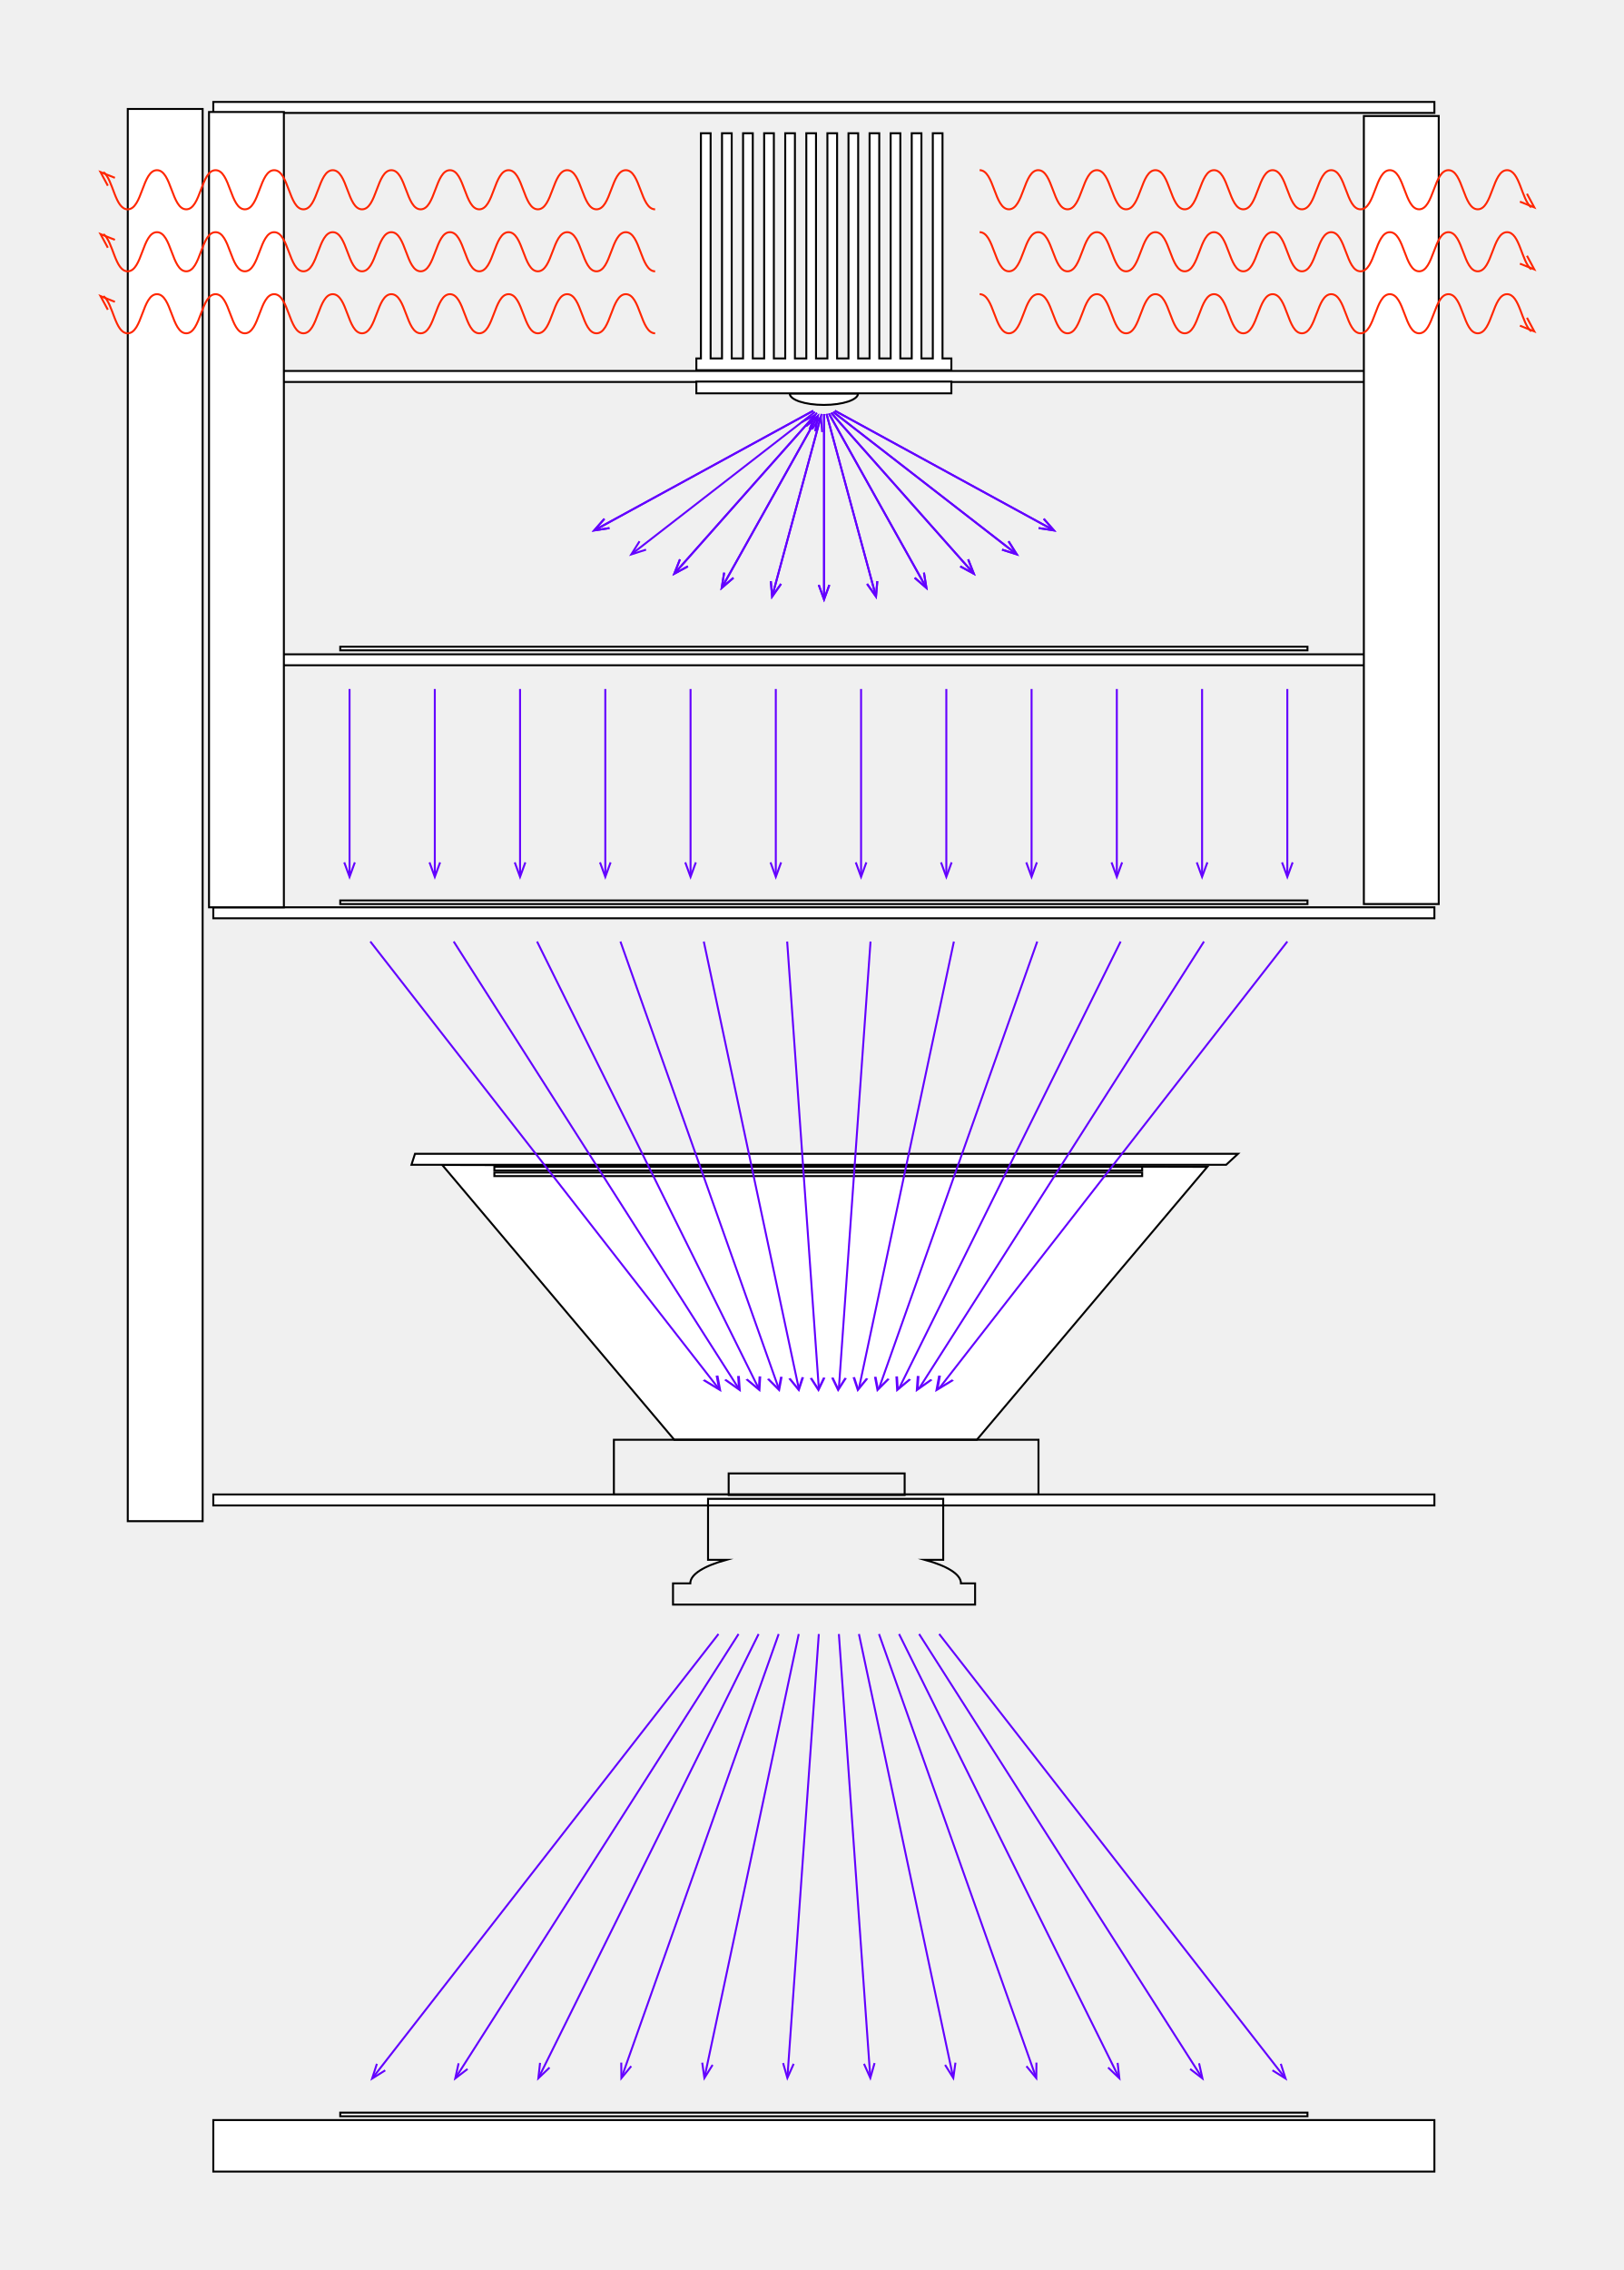
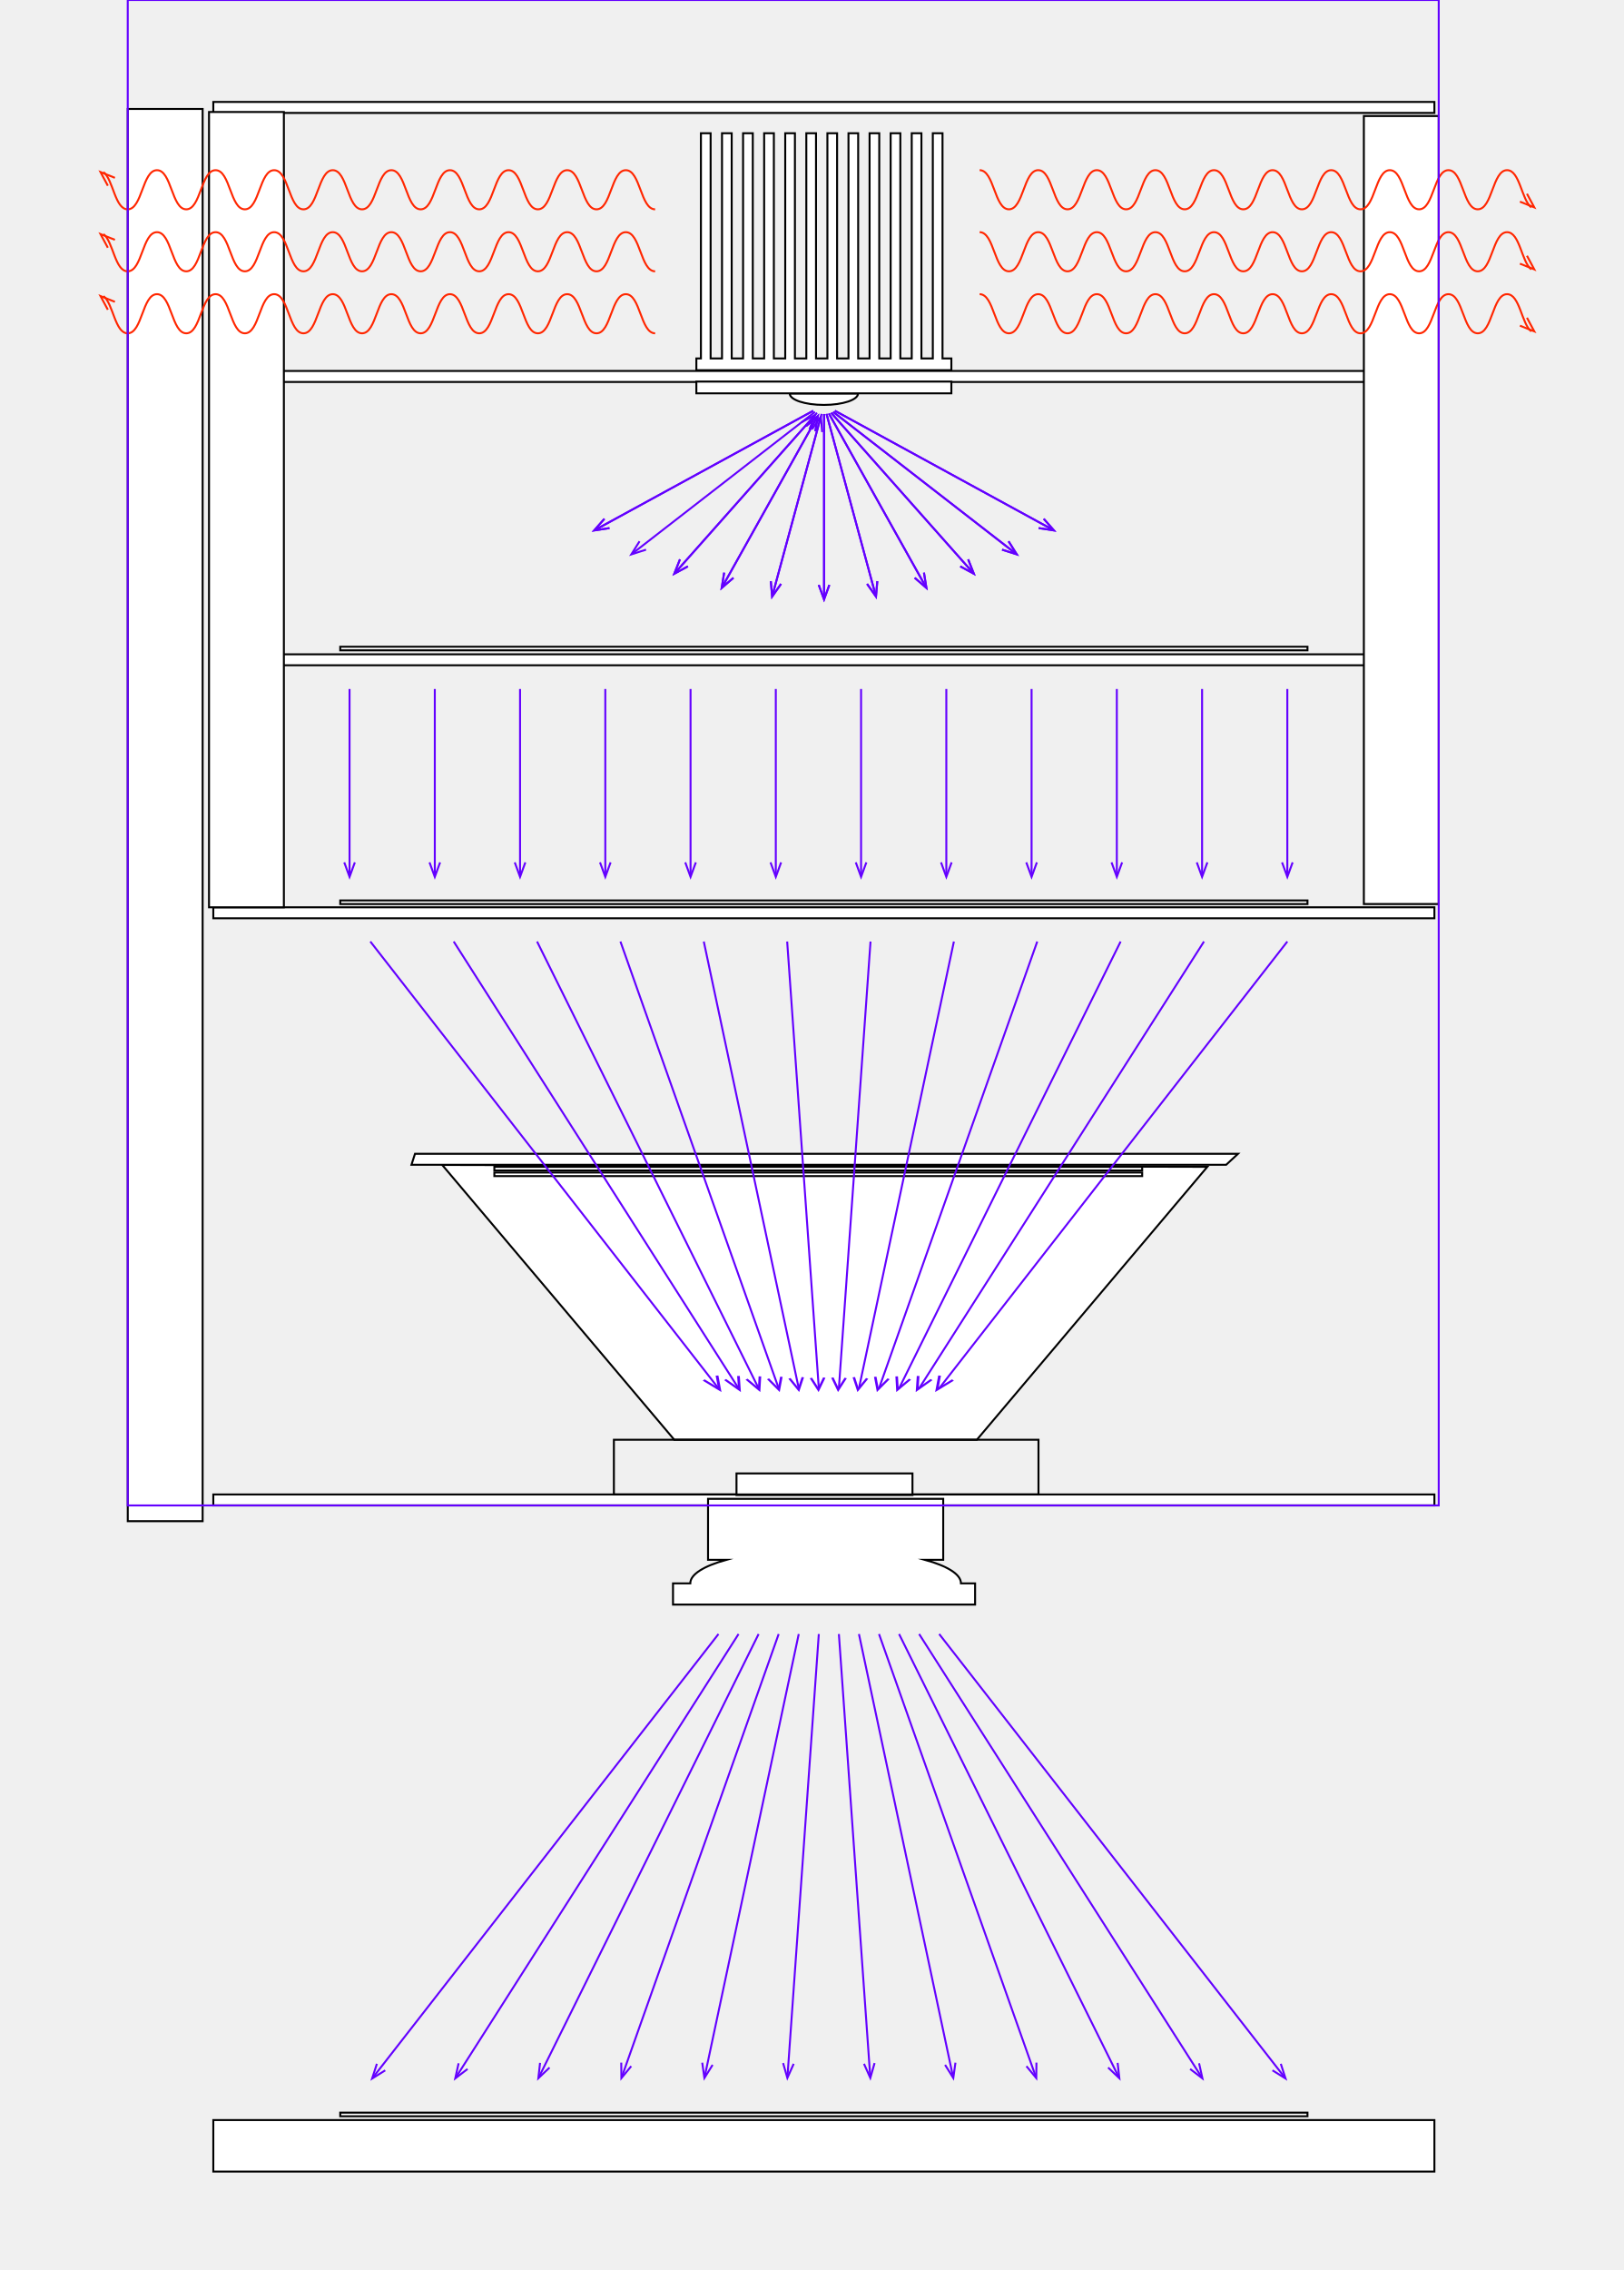
<svg xmlns="http://www.w3.org/2000/svg" id="Layer_2" viewBox="0 0 830 1160.39">
  <defs>
    <style>.cls-1{fill:#fff;}.cls-1,.cls-2{stroke:#000;}.cls-1,.cls-2,.cls-3,.cls-4{stroke-miterlimit:10;}.cls-2,.cls-3,.cls-4{fill:none;}.cls-3{stroke:#ff2600;}.cls-4{stroke:#6300ff;}.cls-5{fill:#6300ff;}.cls-5,.cls-6{stroke-width:0px;}.cls-6{fill:#ff2600;}</style>
  </defs>
  <line class="cls-1" x1="617.32" y1="596.47" x2="226.11" y2="595.5" />
  <polygon class="cls-1" points="499.48 735.98 617.32 596.47 226.11 595.5 344.77 735.98 499.48 735.98" />
  <rect class="cls-1" x="109.08" y="189.63" width="624.36" height="5.62" transform="translate(842.51 384.88) rotate(180)" />
  <rect class="cls-1" x="109.08" y="52.11" width="624.36" height="5.62" transform="translate(842.51 109.84) rotate(180)" />
  <rect class="cls-1" x="109.08" y="334.46" width="624.36" height="5.62" transform="translate(842.51 674.54) rotate(180)" />
  <rect class="cls-1" x="173.98" y="330.6" width="494.56" height="1.84" transform="translate(842.51 663.04) rotate(180)" />
  <rect class="cls-1" x="173.98" y="460.3" width="494.56" height="1.84" transform="translate(842.51 922.43) rotate(180)" />
  <rect class="cls-1" x="173.98" y="1079.95" width="494.56" height="1.84" transform="translate(842.51 2161.74) rotate(180)" />
  <rect class="cls-1" x="252.76" y="596.47" width="331.24" height="1.84" transform="translate(836.77 1194.79) rotate(180)" />
  <rect class="cls-1" x="252.76" y="599.37" width="331.24" height="1.84" transform="translate(836.77 1200.58) rotate(180)" />
  <rect class="cls-1" x="109.08" y="463.81" width="624.36" height="5.62" transform="translate(842.51 933.23) rotate(180)" />
  <rect class="cls-1" x="109.08" y="763.93" width="624.36" height="5.62" transform="translate(842.51 1533.49) rotate(180)" />
  <polygon class="cls-1" points="212.19 589.8 633.02 589.8 626.95 595.42 210.39 595.42 212.19 589.8" />
  <rect class="cls-1" x="109.08" y="1083.73" width="624.36" height="26.34" transform="translate(842.51 2193.81) rotate(180)" />
  <path class="cls-1" d="m438.74,201.15c0,3.23-7.83,5.84-17.48,5.84s-17.48-2.62-17.48-5.84h34.96Z" />
  <rect class="cls-1" x="356.06" y="195.07" width="130.39" height="6" transform="translate(842.51 396.14) rotate(180)" />
  <polygon class="cls-1" points="356.06 189.23 486.45 189.23 486.45 183.23 481.92 183.23 481.92 68.11 476.96 68.11 476.96 183.23 471.14 183.23 471.14 68.11 466.18 68.11 466.18 183.23 460.36 183.23 460.36 68.11 455.4 68.11 455.4 183.23 449.58 183.23 449.58 68.11 444.62 68.11 444.62 183.23 438.8 183.23 438.8 68.11 433.84 68.11 433.84 183.23 428.02 183.23 428.02 68.11 423.06 68.11 423.06 183.23 417.24 183.23 417.24 68.11 412.28 68.11 412.28 183.23 406.46 183.23 406.46 68.11 401.5 68.11 401.5 183.23 395.69 183.23 395.69 68.11 390.72 68.11 390.72 183.23 384.91 183.23 384.91 68.11 379.94 68.11 379.94 183.23 374.13 183.23 374.13 68.11 369.17 68.11 369.17 183.23 363.35 183.23 363.35 68.11 358.39 68.11 358.39 183.23 356.06 183.23 356.06 189.23" />
  <rect class="cls-1" x="106.87" y="57.26" width="38.28" height="406.55" transform="translate(252.02 521.06) rotate(180)" />
  <rect class="cls-1" x="65.32" y="55.7" width="38.28" height="721.9" transform="translate(168.93 833.3) rotate(180)" />
  <rect class="cls-1" x="697.36" y="59.31" width="38.28" height="402.83" transform="translate(1433 521.44) rotate(180)" />
  <g id="enlarger_lens">
-     <path class="cls-2" d="m498.58,820.24v-10.85h-7.22c0-4.64-6.99-8.87-18.42-12.03h9.34v-31.18h-120.25v31.18h9.34c-11.43,3.16-18.42,7.38-18.42,12.03h-8.83v10.85h154.46Z" />
-     <rect class="cls-2" x="372.58" y="753.19" width="89.98" height="11.06" />
+     <path class="cls-1" d="m498.58,820.24v-10.85h-7.22c0-4.64-6.99-8.87-18.42-12.03h9.34v-31.18h-120.25v31.18h9.34c-11.43,3.16-18.42,7.38-18.42,12.03h-8.83v10.85h154.46Z" />
+     <rect class="cls-1" x="376.58" y="753.19" width="89.98" height="11.06" />
  </g>
  <rect class="cls-2" x="313.89" y="735.98" width="217.1" height="27.96" />
  <line class="cls-4" x1="421.35" y1="305.09" x2="421.35" y2="211.64" />
  <polygon class="cls-5" points="424.53 299.18 423.59 298.84 421.35 304.99 419.11 298.84 418.17 299.18 421.35 307.91 424.53 299.18" />
  <line class="cls-4" x1="421.35" y1="305.09" x2="421.35" y2="211.64" />
  <polygon class="cls-5" points="424.53 299.18 423.59 298.84 421.35 304.99 419.11 298.84 418.17 299.18 421.35 307.91 424.53 299.18" />
  <line class="cls-4" x1="447.55" y1="303.65" x2="422.61" y2="211.57" />
  <polygon class="cls-5" points="449.08 297.12 448.08 297.03 447.53 303.56 443.76 298.2 442.94 298.78 448.29 306.38 449.08 297.12" />
  <line class="cls-4" x1="447.55" y1="303.65" x2="422.61" y2="211.57" />
  <polygon class="cls-5" points="449.08 297.12 448.08 297.03 447.53 303.56 443.76 298.2 442.94 298.78 448.29 306.38 449.08 297.12" />
  <line class="cls-4" x1="473.03" y1="299.36" x2="423.82" y2="211.36" />
  <polygon class="cls-5" points="472.92 292.65 471.94 292.81 472.98 299.27 468.03 295 467.37 295.75 474.41 301.83 472.92 292.65" />
  <line class="cls-4" x1="473.03" y1="299.36" x2="423.82" y2="211.36" />
  <polygon class="cls-5" points="472.92 292.65 471.94 292.81 472.98 299.27 468.03 295 467.37 295.75 474.41 301.83 472.92 292.65" />
  <line class="cls-4" x1="497.04" y1="292.27" x2="424.96" y2="211.01" />
  <polygon class="cls-5" points="495.5 285.74 494.57 286.11 496.98 292.2 491.22 289.08 490.74 289.96 498.92 294.39 495.5 285.74" />
  <line class="cls-4" x1="497.04" y1="292.27" x2="424.96" y2="211.01" />
  <polygon class="cls-5" points="495.5 285.74 494.57 286.11 496.98 292.2 491.22 289.08 490.74 289.96 498.92 294.39 495.5 285.74" />
  <line class="cls-4" x1="518.84" y1="282.56" x2="425.99" y2="210.54" />
  <polygon class="cls-5" points="516.12 276.43 515.27 276.96 518.76 282.5 512.52 280.5 512.22 281.45 521.07 284.29 516.12 276.43" />
  <line class="cls-4" x1="518.84" y1="282.56" x2="425.99" y2="210.54" />
  <polygon class="cls-5" points="516.12 276.43 515.27 276.96 518.76 282.5 512.52 280.5 512.22 281.45 521.07 284.29 516.12 276.43" />
  <line class="cls-4" x1="537.71" y1="270.49" x2="426.88" y2="209.97" />
  <polygon class="cls-5" points="534.05 264.87 533.3 265.53 537.63 270.45 531.15 269.46 531 270.45 540.19 271.85 534.05 264.87" />
  <line class="cls-4" x1="537.71" y1="270.49" x2="426.88" y2="209.97" />
  <polygon class="cls-5" points="534.05 264.87 533.3 265.53 537.63 270.45 531.15 269.46 531 270.45 540.19 271.85 534.05 264.87" />
  <line class="cls-4" x1="415.83" y1="209.97" x2="305" y2="270.49" />
  <polygon class="cls-5" points="308.66 264.87 309.41 265.53 305.08 270.45 311.56 269.46 311.71 270.45 302.52 271.85 308.66 264.87" />
  <line class="cls-4" x1="415.83" y1="209.97" x2="305" y2="270.49" />
  <polygon class="cls-5" points="308.66 264.87 309.41 265.53 305.08 270.45 311.56 269.46 311.71 270.45 302.52 271.85 308.66 264.87" />
  <line class="cls-4" x1="416.72" y1="210.54" x2="323.87" y2="282.56" />
  <polygon class="cls-5" points="326.59 276.43 327.44 276.96 323.95 282.5 330.18 280.5 330.49 281.45 321.64 284.29 326.59 276.43" />
  <line class="cls-4" x1="415.87" y1="213.13" x2="345.66" y2="292.27" />
  <polygon class="cls-5" points="409.57 215.44 410.05 216.32 415.81 213.2 413.4 219.29 414.33 219.66 417.75 211.01 409.57 215.44" />
  <polygon class="cls-5" points="347.21 285.74 348.14 286.11 345.73 292.2 351.49 289.08 351.96 289.96 343.79 294.39 347.21 285.74" />
  <line class="cls-4" x1="417.75" y1="211.01" x2="345.66" y2="292.27" />
  <polygon class="cls-5" points="347.21 285.74 348.14 286.11 345.73 292.2 351.49 289.08 351.96 289.96 343.79 294.39 347.21 285.74" />
  <line class="cls-4" x1="417.51" y1="213.82" x2="369.67" y2="299.36" />
  <polygon class="cls-5" points="411.85 217.43 412.5 218.19 417.46 213.91 416.41 220.38 417.4 220.54 418.89 211.36 411.85 217.43" />
  <polygon class="cls-5" points="369.78 292.65 370.77 292.81 369.72 299.27 374.68 295 375.34 295.75 368.3 301.83 369.78 292.65" />
  <line class="cls-4" x1="417.51" y1="213.82" x2="369.67" y2="299.36" />
  <polygon class="cls-5" points="411.85 217.43 412.5 218.19 417.46 213.91 416.41 220.38 417.4 220.54 418.89 211.36 411.85 217.43" />
  <polygon class="cls-5" points="369.78 292.65 370.77 292.81 369.72 299.27 374.68 295 375.34 295.75 368.3 301.83 369.78 292.65" />
  <line class="cls-4" x1="419.36" y1="214.3" x2="395.15" y2="303.65" />
  <polygon class="cls-5" points="414.75 219.17 415.57 219.75 419.34 214.39 419.89 220.92 420.89 220.83 420.1 211.57 414.75 219.17" />
  <polygon class="cls-5" points="393.63 297.12 394.63 297.03 395.18 303.56 398.95 298.2 399.77 298.78 394.42 306.38 393.63 297.12" />
  <line class="cls-4" x1="420.1" y1="211.57" x2="395.15" y2="303.65" />
  <polygon class="cls-5" points="393.63 297.12 394.63 297.03 395.18 303.56 398.95 298.2 399.77 298.78 394.42 306.38 393.63 297.12" />
  <line class="cls-4" x1="658.23" y1="446.9" x2="658.23" y2="352.2" />
  <polygon class="cls-5" points="661.42 440.99 660.47 440.65 658.23 446.8 655.99 440.65 655.06 440.99 658.23 449.73 661.42 440.99" />
  <line class="cls-4" x1="614.64" y1="446.9" x2="614.64" y2="352.2" />
  <polygon class="cls-5" points="617.82 440.99 616.88 440.65 614.64 446.8 612.4 440.65 611.46 440.99 614.64 449.73 617.82 440.99" />
  <line class="cls-4" x1="571.05" y1="446.9" x2="571.05" y2="352.2" />
  <polygon class="cls-5" points="574.23 440.99 573.29 440.65 571.05 446.8 568.81 440.65 567.87 440.99 571.05 449.73 574.23 440.99" />
  <line class="cls-4" x1="527.46" y1="446.9" x2="527.46" y2="352.2" />
  <polygon class="cls-5" points="530.64 440.99 529.7 440.65 527.46 446.8 525.22 440.65 524.28 440.99 527.46 449.73 530.64 440.99" />
  <line class="cls-4" x1="483.87" y1="446.9" x2="483.87" y2="352.2" />
  <polygon class="cls-5" points="487.05 440.99 486.11 440.65 483.87 446.8 481.63 440.65 480.69 440.99 483.87 449.73 487.05 440.99" />
  <line class="cls-4" x1="440.28" y1="446.9" x2="440.28" y2="352.2" />
  <polygon class="cls-5" points="443.46 440.99 442.52 440.65 440.28 446.8 438.04 440.65 437.1 440.99 440.28 449.73 443.46 440.99" />
  <line class="cls-4" x1="396.68" y1="446.9" x2="396.68" y2="352.2" />
  <polygon class="cls-5" points="399.87 440.99 398.93 440.65 396.68 446.8 394.44 440.65 393.51 440.99 396.68 449.73 399.87 440.99" />
  <line class="cls-4" x1="353.09" y1="446.9" x2="353.09" y2="352.2" />
  <polygon class="cls-5" points="356.27 440.99 355.33 440.65 353.09 446.8 350.85 440.65 349.91 440.99 353.09 449.73 356.27 440.99" />
  <line class="cls-4" x1="309.5" y1="446.9" x2="309.5" y2="352.2" />
  <polygon class="cls-5" points="312.68 440.99 311.74 440.65 309.5 446.8 307.26 440.65 306.32 440.99 309.5 449.73 312.68 440.99" />
  <line class="cls-4" x1="265.91" y1="446.9" x2="265.91" y2="352.2" />
  <polygon class="cls-5" points="269.09 440.99 268.15 440.65 265.91 446.8 263.67 440.65 262.73 440.99 265.91 449.73 269.09 440.99" />
  <line class="cls-4" x1="222.32" y1="446.9" x2="222.32" y2="352.2" />
  <polygon class="cls-5" points="225.5 440.99 224.56 440.65 222.32 446.8 220.08 440.65 219.14 440.99 222.32 449.73 225.5 440.99" />
  <line class="cls-4" x1="178.73" y1="446.9" x2="178.73" y2="352.2" />
  <polygon class="cls-5" points="181.91 440.99 180.97 440.65 178.73 446.8 176.49 440.65 175.55 440.99 178.73 449.73 181.91 440.99" />
  <line class="cls-4" x1="480.23" y1="709.7" x2="658.23" y2="481.3" />
  <line class="cls-4" x1="469.97" y1="709.7" x2="615.61" y2="481.3" />
  <line class="cls-4" x1="459.71" y1="709.7" x2="572.99" y2="481.3" />
  <line class="cls-4" x1="449.45" y1="709.7" x2="530.36" y2="481.3" />
  <line class="cls-4" x1="439.19" y1="709.7" x2="487.74" y2="481.3" />
  <line class="cls-4" x1="428.93" y1="709.7" x2="445.11" y2="481.3" />
  <line class="cls-4" x1="418.67" y1="709.7" x2="402.49" y2="481.3" />
  <line class="cls-4" x1="408.41" y1="709.7" x2="359.86" y2="481.3" />
  <line class="cls-4" x1="398.15" y1="709.7" x2="317.24" y2="481.3" />
  <line class="cls-4" x1="387.89" y1="709.7" x2="274.61" y2="481.3" />
  <line class="cls-4" x1="377.63" y1="709.7" x2="231.99" y2="481.3" />
  <line class="cls-4" x1="367.37" y1="709.7" x2="189.36" y2="481.3" />
  <line class="cls-4" x1="367.37" y1="835.29" x2="191.1" y2="1061.46" />
  <polygon class="cls-5" points="192.23 1054.84 193.18 1055.15 191.16 1061.38 196.71 1057.9 197.24 1058.75 189.36 1063.69 192.23 1054.84" />
  <line class="cls-4" x1="377.63" y1="835.29" x2="233.51" y2="1061.31" />
  <polygon class="cls-5" points="234 1054.61 234.98 1054.83 233.56 1061.22 238.76 1057.24 239.37 1058.03 231.99 1063.69 234 1054.61" />
  <line class="cls-4" x1="387.89" y1="835.29" x2="275.87" y2="1061.16" />
  <polygon class="cls-5" points="275.64 1054.45 276.64 1054.56 275.91 1061.07 280.65 1056.55 281.34 1057.27 274.61 1063.69 275.64 1054.45" />
  <line class="cls-4" x1="398.15" y1="835.29" x2="318.18" y2="1061.02" />
  <polygon class="cls-5" points="317.16 1054.39 318.16 1054.38 318.21 1060.93 322.38 1055.88 323.15 1056.51 317.24 1063.69 317.16 1054.39" />
  <line class="cls-4" x1="408.41" y1="835.29" x2="360.45" y2="1060.92" />
  <polygon class="cls-5" points="358.57 1054.48 359.56 1054.34 360.47 1060.83 363.94 1055.27 364.79 1055.8 359.86 1063.69 358.57 1054.48" />
  <line class="cls-4" x1="418.67" y1="835.29" x2="402.69" y2="1060.87" />
  <polygon class="cls-5" points="399.93 1054.75 400.89 1054.47 402.69 1060.77 405.36 1054.79 406.28 1055.2 402.49 1063.69 399.93 1054.75" />
  <line class="cls-4" x1="428.93" y1="835.29" x2="444.91" y2="1060.87" />
  <polygon class="cls-5" points="441.32 1055.2 442.23 1054.79 444.9 1060.77 446.7 1054.47 447.67 1054.75 445.11 1063.69 441.32 1055.2" />
  <line class="cls-4" x1="439.19" y1="835.29" x2="487.15" y2="1060.92" />
  <polygon class="cls-5" points="482.81 1055.8 483.66 1055.27 487.13 1060.83 488.04 1054.34 489.03 1054.48 487.74 1063.69 482.81 1055.8" />
  <line class="cls-4" x1="449.45" y1="835.29" x2="529.42" y2="1061.02" />
  <polygon class="cls-5" points="524.44 1056.51 525.22 1055.88 529.38 1060.93 529.44 1054.38 530.44 1054.39 530.36 1063.69 524.44 1056.51" />
  <line class="cls-4" x1="459.71" y1="835.29" x2="571.73" y2="1061.16" />
  <polygon class="cls-5" points="566.25 1057.27 566.94 1056.55 571.69 1061.07 570.96 1054.56 571.95 1054.45 572.99 1063.69 566.25 1057.27" />
  <line class="cls-4" x1="469.97" y1="835.29" x2="614.09" y2="1061.31" />
  <polygon class="cls-5" points="608.23 1058.03 608.84 1057.24 614.04 1061.22 612.62 1054.83 613.59 1054.61 615.61 1063.69 608.23 1058.03" />
  <line class="cls-4" x1="480.23" y1="835.29" x2="656.5" y2="1061.46" />
  <polygon class="cls-5" points="650.36 1058.75 650.89 1057.9 656.44 1061.38 654.42 1055.15 655.37 1054.84 658.23 1063.69 650.36 1058.75" />
  <polygon class="cls-5" points="487.74 705.77 486.77 705.1 480.01 709.21 481.12 703.23 479.72 703.12 478.14 711.61 487.74 705.77" />
  <polygon class="cls-5" points="476.79 705.53 475.78 704.93 469.74 709.21 470.14 703.4 468.77 703.36 468.21 711.61 476.79 705.53" />
  <polygon class="cls-5" points="465.84 705.29 464.8 704.76 459.47 709.21 459.15 703.57 457.83 703.6 458.28 711.61 465.84 705.29" />
  <polygon class="cls-5" points="454.9 705.05 453.81 704.59 449.2 709.21 448.16 703.74 446.88 703.84 448.35 711.61 454.9 705.05" />
  <polygon class="cls-5" points="443.95 704.81 442.82 704.42 438.93 709.21 437.18 703.91 435.94 704.09 438.42 711.61 443.95 704.81" />
  <polygon class="cls-5" points="433 704.57 431.84 704.25 428.66 709.21 426.19 704.08 424.99 704.33 428.49 711.61 433 704.57" />
  <polygon class="cls-5" points="422.06 704.33 420.85 704.08 418.39 709.21 415.21 704.25 414.04 704.57 418.56 711.61 422.06 704.33" />
  <polygon class="cls-5" points="411.11 704.09 409.87 703.91 408.12 709.21 404.22 704.42 403.1 704.81 408.63 711.61 411.11 704.09" />
  <polygon class="cls-5" points="400.16 703.84 398.88 703.74 397.85 709.21 393.23 704.59 392.15 705.05 398.7 711.61 400.16 703.84" />
  <polygon class="cls-5" points="389.22 703.6 387.89 703.57 387.57 709.21 382.25 704.76 381.2 705.29 388.76 711.61 389.22 703.6" />
  <polygon class="cls-5" points="378.27 703.36 376.91 703.4 377.3 709.21 371.26 704.93 370.26 705.53 378.83 711.61 378.27 703.36" />
  <polygon class="cls-5" points="367.33 703.12 365.92 703.23 367.03 709.21 360.28 705.1 359.31 705.77 368.9 711.61 367.33 703.12" />
  <path class="cls-3" d="m52.95,151.36c4.98,4.03,5.85,19.02,12.33,19.02,7.49,0,7.49-20,14.98-20s7.49,20,14.98,20,7.49-20,14.98-20,7.49,20,14.98,20,7.49-20,14.98-20,7.49,20,14.98,20,7.49-20,14.98-20,7.49,20,14.98,20,7.49-20,14.99-20,7.49,20,14.98,20,7.49-20,14.98-20,7.49,20,14.98,20,7.49-20,14.99-20,7.49,20,14.98,20,7.49-20,14.99-20,7.49,20,14.99,20,7.5-20,14.99-20,7.5,20,14.99,20" />
  <polygon class="cls-6" points="54.7 158.57 55.58 158.1 52.48 152.33 58.57 154.76 58.94 153.83 50.3 150.38 54.7 158.57" />
  <path class="cls-3" d="m52.95,119.67c4.98,4.03,5.85,19.02,12.33,19.02,7.49,0,7.49-20,14.98-20s7.49,20,14.98,20,7.49-20,14.98-20,7.49,20,14.98,20,7.49-20,14.98-20,7.49,20,14.98,20,7.49-20,14.98-20,7.49,20,14.98,20,7.49-20,14.99-20,7.49,20,14.98,20,7.49-20,14.98-20,7.49,20,14.98,20,7.49-20,14.99-20,7.49,20,14.98,20,7.49-20,14.99-20,7.49,20,14.99,20,7.5-20,14.99-20,7.5,20,14.99,20" />
  <polygon class="cls-6" points="54.7 126.88 55.58 126.4 52.48 120.63 58.57 123.06 58.94 122.13 50.3 118.69 54.7 126.88" />
  <path class="cls-3" d="m52.95,87.98c4.98,4.03,5.85,19.02,12.33,19.02,7.49,0,7.49-20,14.98-20s7.49,20,14.98,20,7.49-20,14.98-20,7.49,20,14.98,20,7.49-20,14.98-20,7.49,20,14.98,20,7.49-20,14.98-20,7.49,20,14.98,20,7.49-20,14.99-20,7.49,20,14.98,20,7.49-20,14.98-20,7.49,20,14.98,20,7.49-20,14.99-20,7.49,20,14.98,20,7.49-20,14.99-20,7.49,20,14.99,20,7.5-20,14.99-20,7.5,20,14.99,20" />
  <polygon class="cls-6" points="54.7 95.19 55.58 94.71 52.48 88.94 58.57 91.37 58.94 90.44 50.3 86.99 54.7 95.19" />
  <path class="cls-3" d="m500.9,150.38c7.49,0,7.49,20,14.98,20s7.49-20,14.98-20,7.49,20,14.98,20,7.49-20,14.98-20,7.49,20,14.98,20,7.49-20,14.98-20,7.49,20,14.98,20,7.49-20,14.98-20,7.49,20,14.98,20,7.49-20,14.99-20,7.49,20,14.98,20,7.49-20,14.98-20,7.49,20,14.98,20,7.49-20,14.99-20,7.49,20,14.98,20,7.49-20,14.99-20,7.49,20,14.99,20,7.5-20,14.99-20c6.49,0,7.36,14.99,12.34,19.02" />
  <polygon class="cls-6" points="776.97 166.94 777.34 166.01 783.42 168.43 780.32 162.66 781.2 162.19 785.6 170.38 776.97 166.94" />
  <path class="cls-3" d="m500.9,118.69c7.49,0,7.49,20,14.98,20s7.49-20,14.98-20,7.49,20,14.98,20,7.49-20,14.98-20,7.49,20,14.98,20,7.49-20,14.98-20,7.49,20,14.98,20,7.49-20,14.98-20,7.49,20,14.98,20,7.49-20,14.99-20,7.49,20,14.98,20,7.49-20,14.98-20,7.49,20,14.98,20,7.49-20,14.99-20,7.49,20,14.98,20,7.49-20,14.99-20,7.49,20,14.99,20,7.5-20,14.99-20c6.49,0,7.36,14.99,12.34,19.02" />
  <polygon class="cls-6" points="776.97 135.24 777.34 134.31 783.42 136.74 780.32 130.97 781.2 130.5 785.6 138.69 776.97 135.24" />
  <path class="cls-3" d="m500.9,86.99c7.49,0,7.49,20,14.98,20s7.49-20,14.98-20,7.49,20,14.98,20,7.49-20,14.98-20,7.49,20,14.98,20,7.49-20,14.98-20,7.49,20,14.98,20,7.49-20,14.98-20,7.49,20,14.98,20,7.49-20,14.99-20,7.49,20,14.98,20,7.49-20,14.98-20,7.49,20,14.98,20,7.49-20,14.99-20,7.49,20,14.98,20,7.49-20,14.99-20,7.49,20,14.99,20,7.5-20,14.99-20c6.49,0,7.36,14.99,12.34,19.02" />
  <polygon class="cls-6" points="776.97 103.55 777.34 102.62 783.42 105.05 780.32 99.28 781.2 98.81 785.6 106.99 776.97 103.55" />
  <text />
+   <rect class="cls-4" x="65.32" width="670.32" height="769.56" />
</svg>
